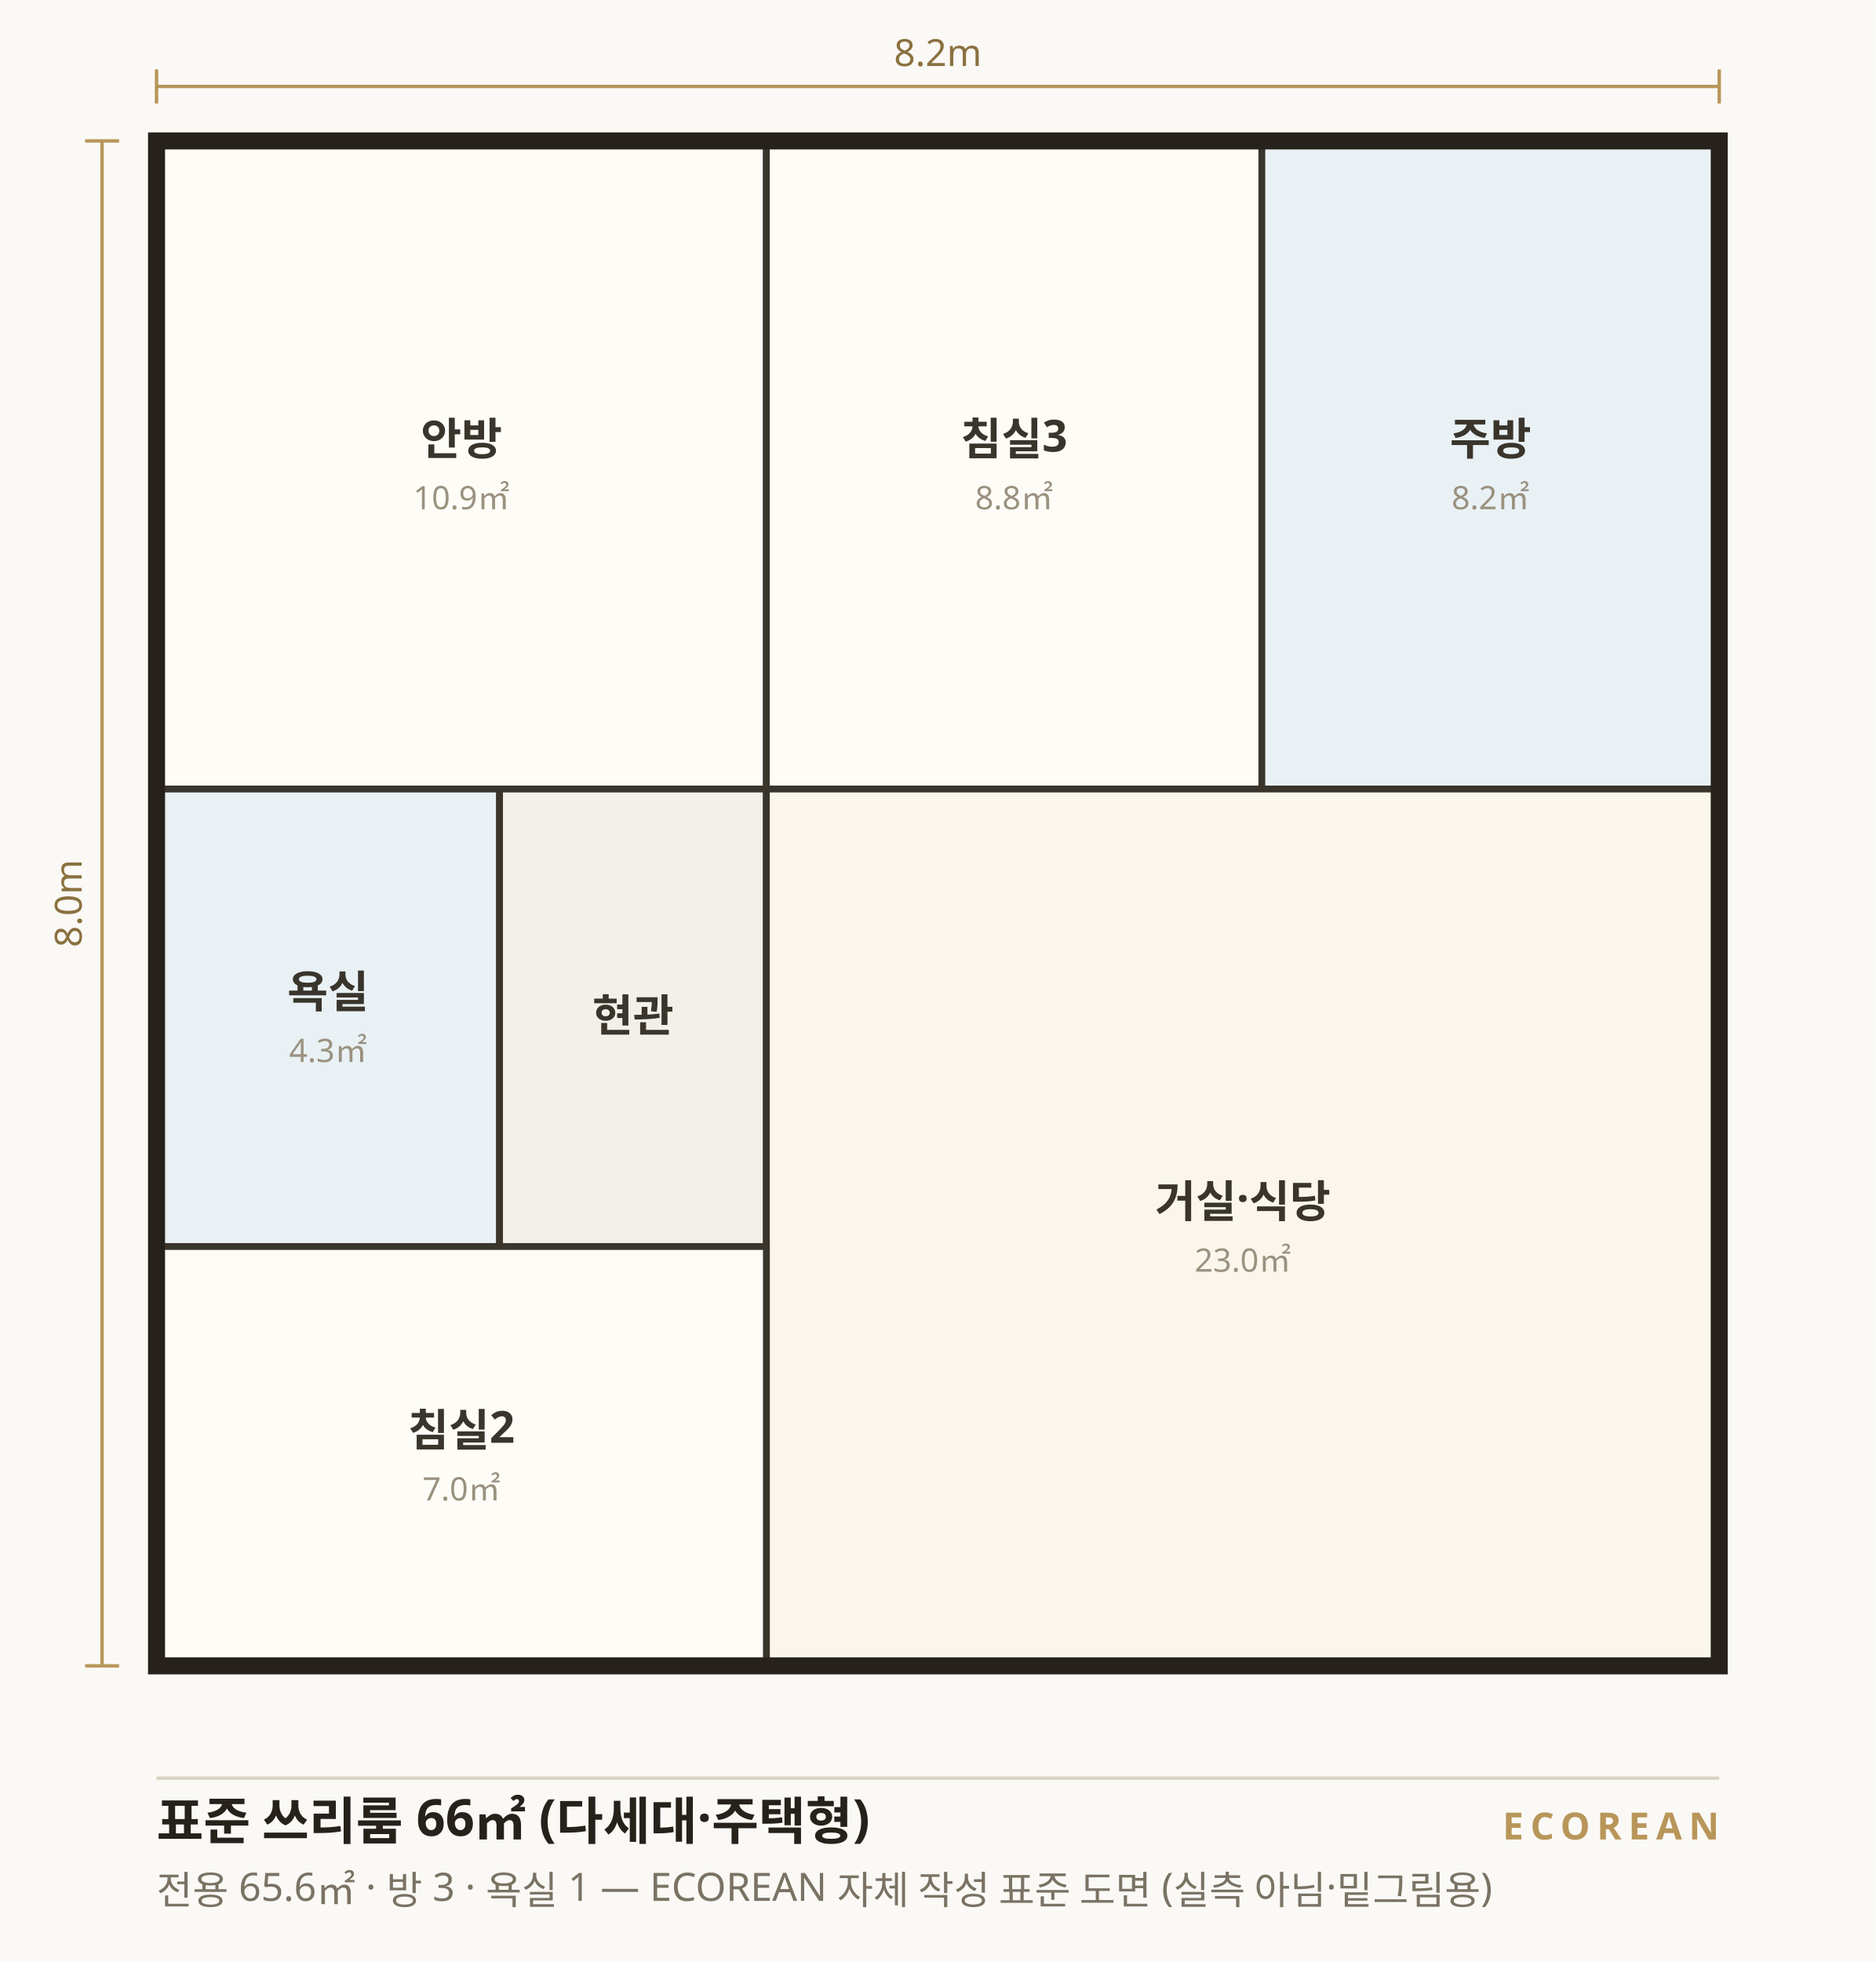
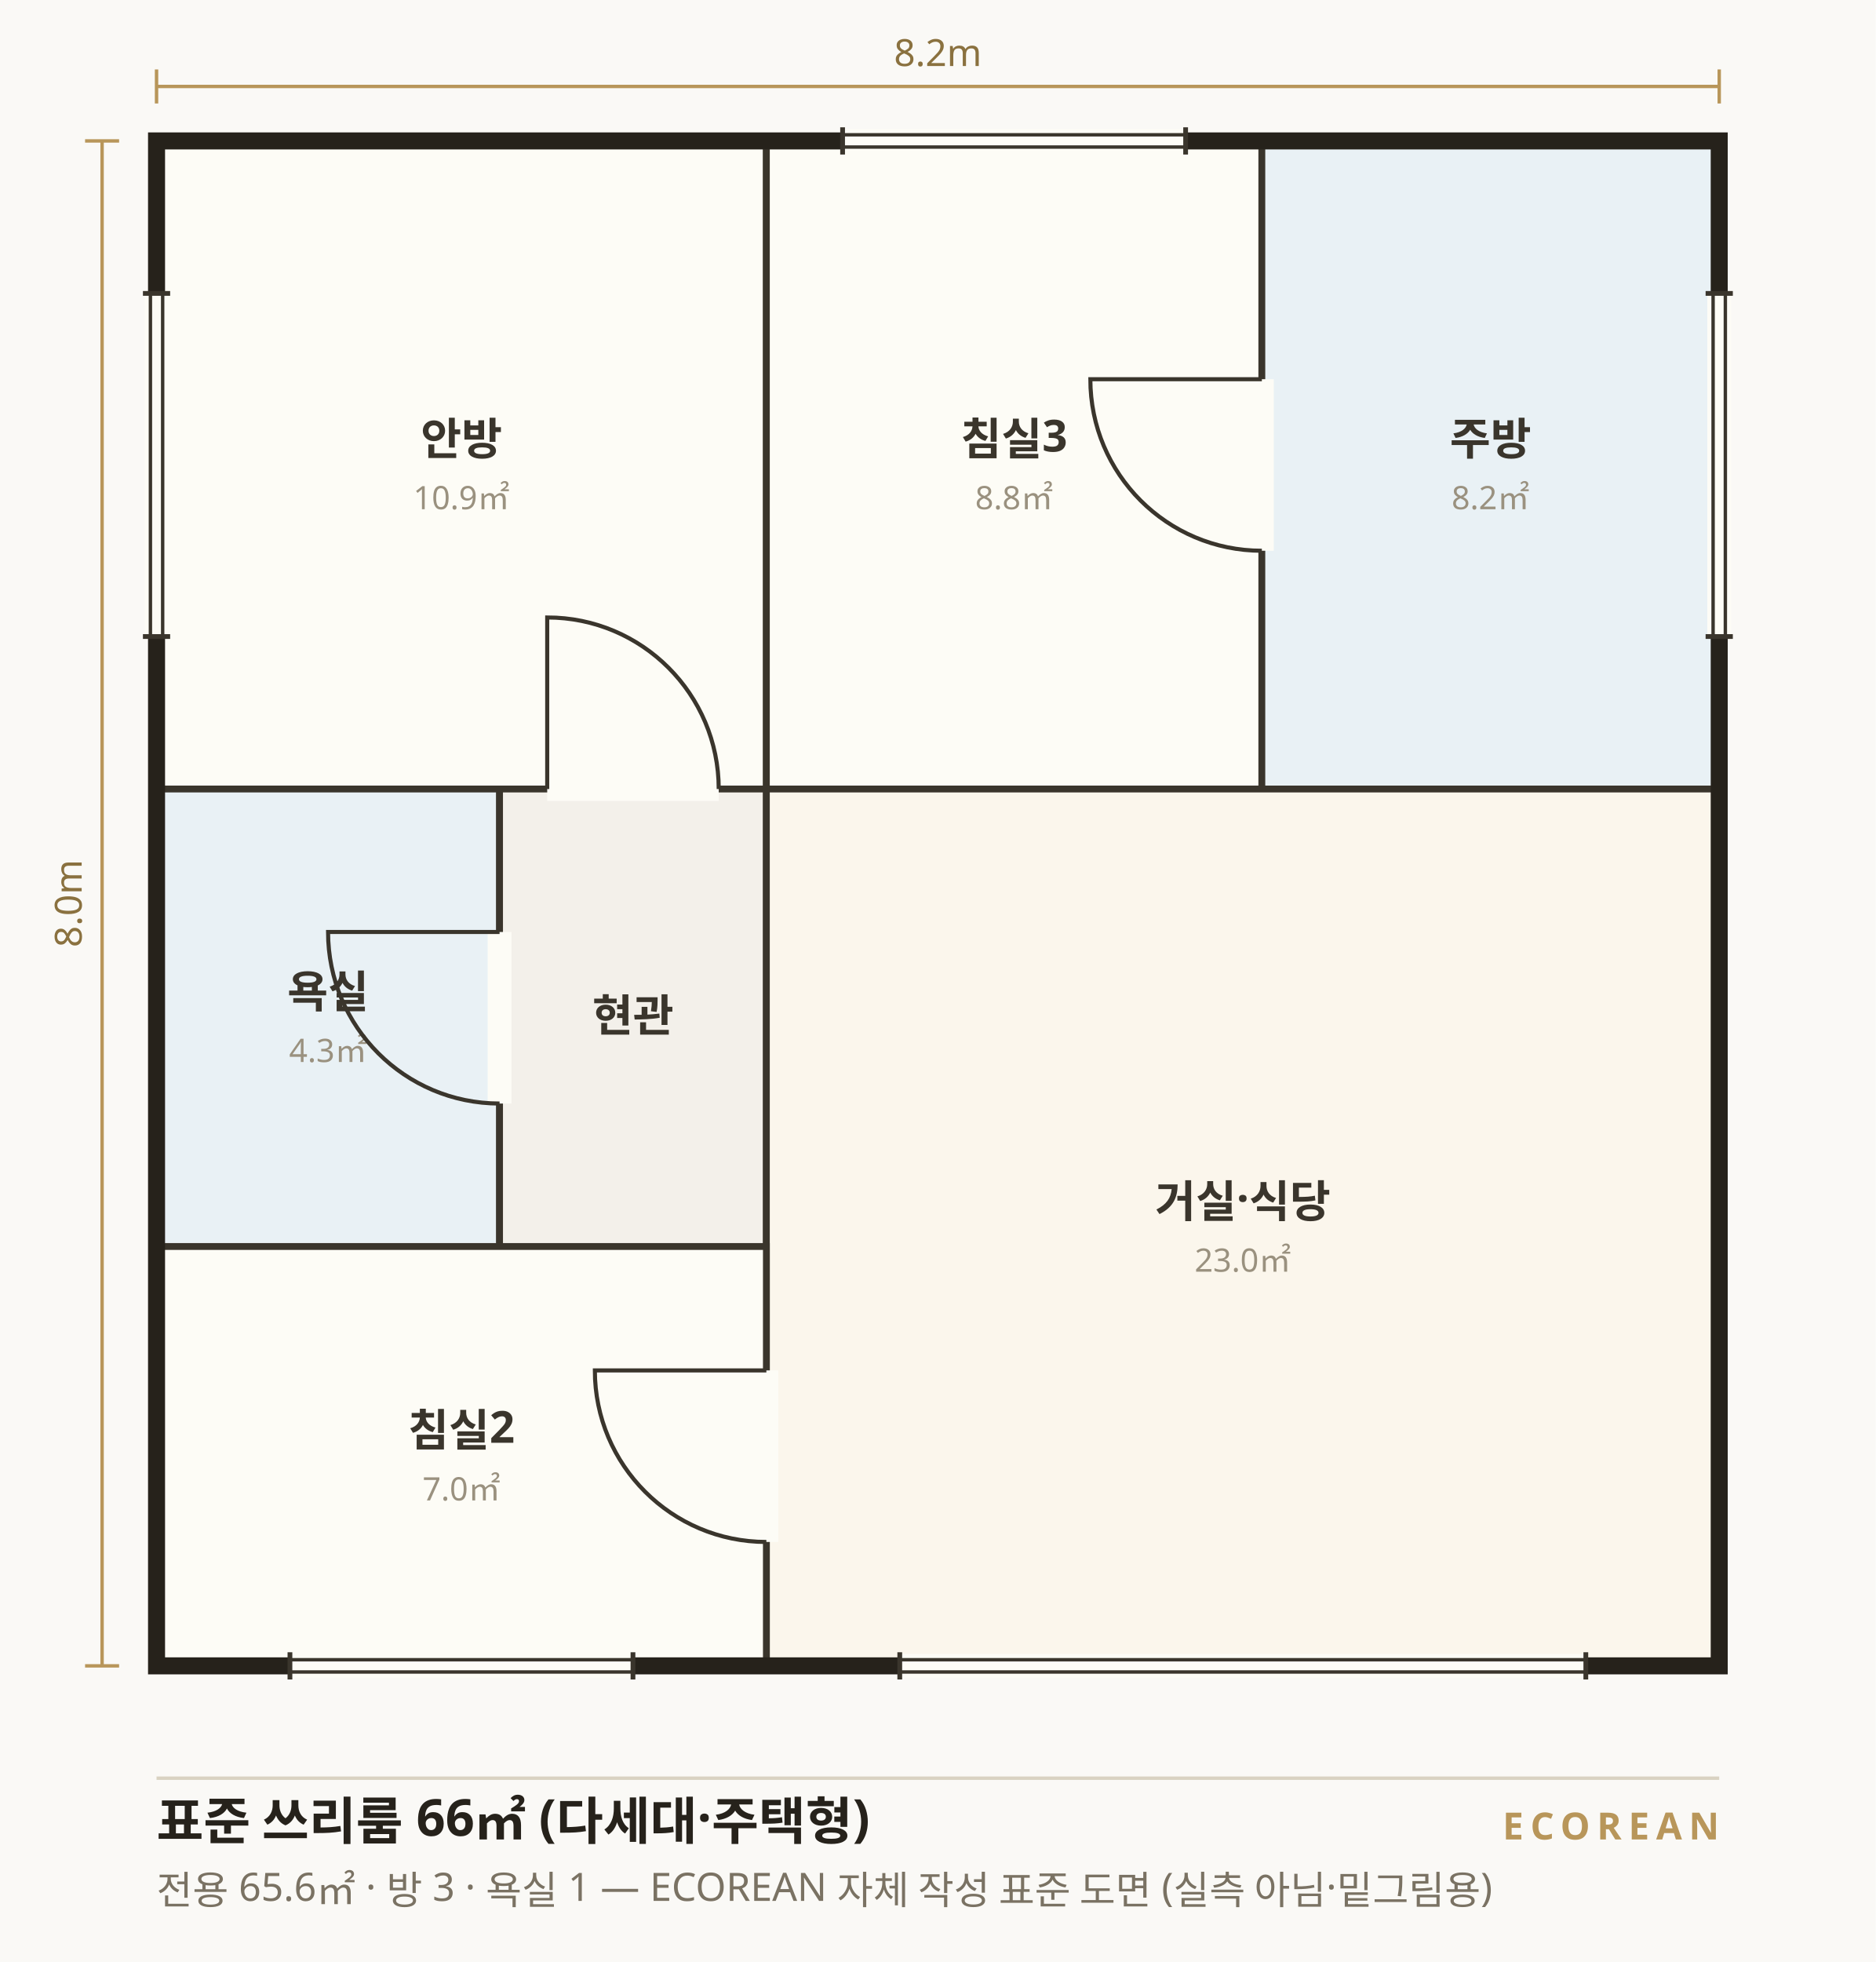
<svg xmlns="http://www.w3.org/2000/svg" width="551.2" height="576.4" viewBox="0 0 551.2 576.4" font-family="'Malgun Gothic','Apple SD Gothic Neo',sans-serif">
  <defs>
    <pattern id="hatch" width="8" height="8" patternTransform="rotate(45)" patternUnits="userSpaceOnUse">
      <rect width="8" height="8" fill="#f3f0e8" />
      <line x1="0" y1="0" x2="0" y2="8" stroke="#ddd6c6" stroke-width="2" />
    </pattern>
  </defs>
  <rect width="551.2" height="576.4" fill="#faf9f6" />
  <rect x="46" y="41.4" width="179.2" height="190.4" fill="#fdfcf6" stroke="#3a352c" stroke-width="2" />
  <text x="135.6" y="133.6" font-size="13" text-anchor="middle" fill="#3a352c" font-weight="700">안방</text>
  <text x="135.6" y="149.6" font-size="9.5" text-anchor="middle" fill="#9a917f">10.9㎡</text>
  <rect x="225.2" y="41.4" width="145.6" height="190.4" fill="#fdfcf6" stroke="#3a352c" stroke-width="2" />
  <text x="298" y="133.6" font-size="13" text-anchor="middle" fill="#3a352c" font-weight="700">침실3</text>
  <text x="298" y="149.6" font-size="9.5" text-anchor="middle" fill="#9a917f">8.8㎡</text>
  <rect x="370.8" y="41.4" width="134.4" height="190.4" fill="#e9f1f5" stroke="#3a352c" stroke-width="2" />
  <text x="438" y="133.6" font-size="13" text-anchor="middle" fill="#3a352c" font-weight="700">주방</text>
  <text x="438" y="149.6" font-size="9.5" text-anchor="middle" fill="#9a917f">8.2㎡</text>
  <rect x="46" y="231.8" width="100.8" height="134.4" fill="#e9f1f5" stroke="#3a352c" stroke-width="2" />
  <text x="96.4" y="296" font-size="13" text-anchor="middle" fill="#3a352c" font-weight="700">욕실</text>
  <text x="96.4" y="312" font-size="9.5" text-anchor="middle" fill="#9a917f">4.3㎡</text>
  <rect x="146.8" y="231.8" width="78.4" height="134.4" fill="#f3f0ea" stroke="#3a352c" stroke-width="2" />
  <text x="186" y="303" font-size="13" text-anchor="middle" fill="#3a352c" font-weight="700">현관</text>
  <rect x="225.2" y="231.8" width="280" height="257.6" fill="#fbf6ec" stroke="#3a352c" stroke-width="2" />
  <text x="365.2" y="357.6" font-size="13" text-anchor="middle" fill="#3a352c" font-weight="700">거실·식당</text>
  <text x="365.2" y="373.6" font-size="9.5" text-anchor="middle" fill="#9a917f">23.0㎡</text>
  <rect x="46" y="366.2" width="179.2" height="123.2" fill="#fdfcf6" stroke="#3a352c" stroke-width="2" />
  <text x="135.6" y="424.8" font-size="13" text-anchor="middle" fill="#3a352c" font-weight="700">침실2</text>
  <text x="135.6" y="440.8" font-size="9.5" text-anchor="middle" fill="#9a917f">7.0㎡</text>
  <rect x="46" y="41.4" width="459.2" height="448" fill="none" stroke="#26221b" stroke-width="5" />
+   <g id="openings">
+     <rect x="160.8" y="228.3" width="50.4" height="7" fill="#fdfcf6" />
+     <path d="M 160.8 231.8 L 160.8 181.4 A 50.4 50.4 0 0 1 211.2 231.8" fill="none" stroke="#3a352c" stroke-width="1.2" />
+     <rect x="367.3" y="111.4" width="7" height="50.4" fill="#fdfcf6" />
+     <path d="M 370.8 111.4 L 320.4 111.4 A 50.4 50.4 0 0 0 370.8 161.8" fill="none" stroke="#3a352c" stroke-width="1.2" />
+     <rect x="143.3" y="273.8" width="7" height="50.4" fill="#fdfcf6" />
+     <path d="M 146.8 273.8 L 96.4 273.8 A 50.4 50.4 0 0 0 146.8 324.2" fill="none" stroke="#3a352c" stroke-width="1.2" />
+     <rect x="221.7" y="402.6" width="7" height="50.4" fill="#fdfcf6" />
+     <path d="M 225.2 402.6 L 174.8 402.6 A 50.4 50.4 0 0 0 225.2 453" fill="none" stroke="#3a352c" stroke-width="1.2" />
+     <rect x="42.5" y="86.2" width="7" height="100.8" fill="#fdfcf6" />
+     <line x1="44.2" y1="86.2" x2="44.2" y2="187" stroke="#3a352c" stroke-width="1" />
+     <line x1="47.8" y1="86.2" x2="47.8" y2="187" stroke="#3a352c" stroke-width="1" />
+     <line x1="42" y1="86.2" x2="50" y2="86.2" stroke="#3a352c" stroke-width="1.4" />
+     <line x1="42" y1="187" x2="50" y2="187" stroke="#3a352c" stroke-width="1.4" />
+     <rect x="247.6" y="37.9" width="100.8" height="7" fill="#fdfcf6" />
+     <line x1="247.6" y1="39.6" x2="348.4" y2="39.6" stroke="#3a352c" stroke-width="1" />
+     <line x1="247.6" y1="43.2" x2="348.4" y2="43.2" stroke="#3a352c" stroke-width="1" />
+     <line x1="247.6" y1="37.4" x2="247.6" y2="45.4" stroke="#3a352c" stroke-width="1.4" />
+     <line x1="348.4" y1="37.4" x2="348.4" y2="45.4" stroke="#3a352c" stroke-width="1.4" />
+     <rect x="501.7" y="86.2" width="7" height="100.8" fill="#fdfcf6" />
+     <line x1="503.4" y1="86.2" x2="503.4" y2="187" stroke="#3a352c" stroke-width="1" />
+     <line x1="507" y1="86.2" x2="507" y2="187" stroke="#3a352c" stroke-width="1" />
+     <line x1="501.2" y1="86.2" x2="509.2" y2="86.2" stroke="#3a352c" stroke-width="1.4" />
+     <line x1="501.2" y1="187" x2="509.2" y2="187" stroke="#3a352c" stroke-width="1.4" />
+     <rect x="264.4" y="485.9" width="201.6" height="7" fill="#fdfcf6" />
+     <line x1="264.4" y1="487.6" x2="466" y2="487.6" stroke="#3a352c" stroke-width="1" />
+     <line x1="264.4" y1="491.2" x2="466" y2="491.2" stroke="#3a352c" stroke-width="1" />
+     <line x1="264.4" y1="485.4" x2="264.4" y2="493.4" stroke="#3a352c" stroke-width="1.4" />
+     <line x1="466" y1="485.4" x2="466" y2="493.4" stroke="#3a352c" stroke-width="1.4" />
+     <rect x="85.2" y="485.9" width="100.8" height="7" fill="#fdfcf6" />
+     <line x1="85.2" y1="487.6" x2="186" y2="487.6" stroke="#3a352c" stroke-width="1" />
+     <line x1="85.2" y1="491.2" x2="186" y2="491.2" stroke="#3a352c" stroke-width="1" />
+     <line x1="85.2" y1="485.4" x2="85.2" y2="493.4" stroke="#3a352c" stroke-width="1.4" />
+     <line x1="186" y1="485.4" x2="186" y2="493.4" stroke="#3a352c" stroke-width="1.4" />
+   </g>
  <line x1="46" y1="25.4" x2="505.2" y2="25.4" stroke="#B8965A" stroke-width="1" />
  <line x1="46" y1="20.4" x2="46" y2="30.4" stroke="#B8965A" stroke-width="1" />
  <line x1="505.2" y1="20.4" x2="505.2" y2="30.4" stroke="#B8965A" stroke-width="1" />
  <text x="275.6" y="19.4" font-size="11" text-anchor="middle" fill="#8a713f">8.2m</text>
  <line x1="30" y1="41.4" x2="30" y2="489.4" stroke="#B8965A" stroke-width="1" />
  <line x1="25" y1="41.4" x2="35" y2="41.4" stroke="#B8965A" stroke-width="1" />
  <line x1="25" y1="489.4" x2="35" y2="489.4" stroke="#B8965A" stroke-width="1" />
  <text x="24" y="265.4" font-size="11" text-anchor="middle" fill="#8a713f" transform="rotate(-90 24 265.4)">8.0m</text>
  <line x1="46" y1="522.4" x2="505.2" y2="522.4" stroke="#d9d2c2" stroke-width="1" />
  <text x="46" y="540.4" font-size="15" font-weight="800" fill="#26221b">표준 쓰리룸 66㎡ (다세대·주택형)</text>
  <text x="46" y="559.4" font-size="11.5" fill="#7a7263">전용 65.6㎡ · 방 3 · 욕실 1 — ECOREAN 자체 작성 표준 도면 (실측 아님·밑그림용)</text>
  <text x="505.2" y="540.4" font-size="11" text-anchor="end" fill="#B8965A" font-weight="800" letter-spacing="2">ECOREAN</text>
</svg>
